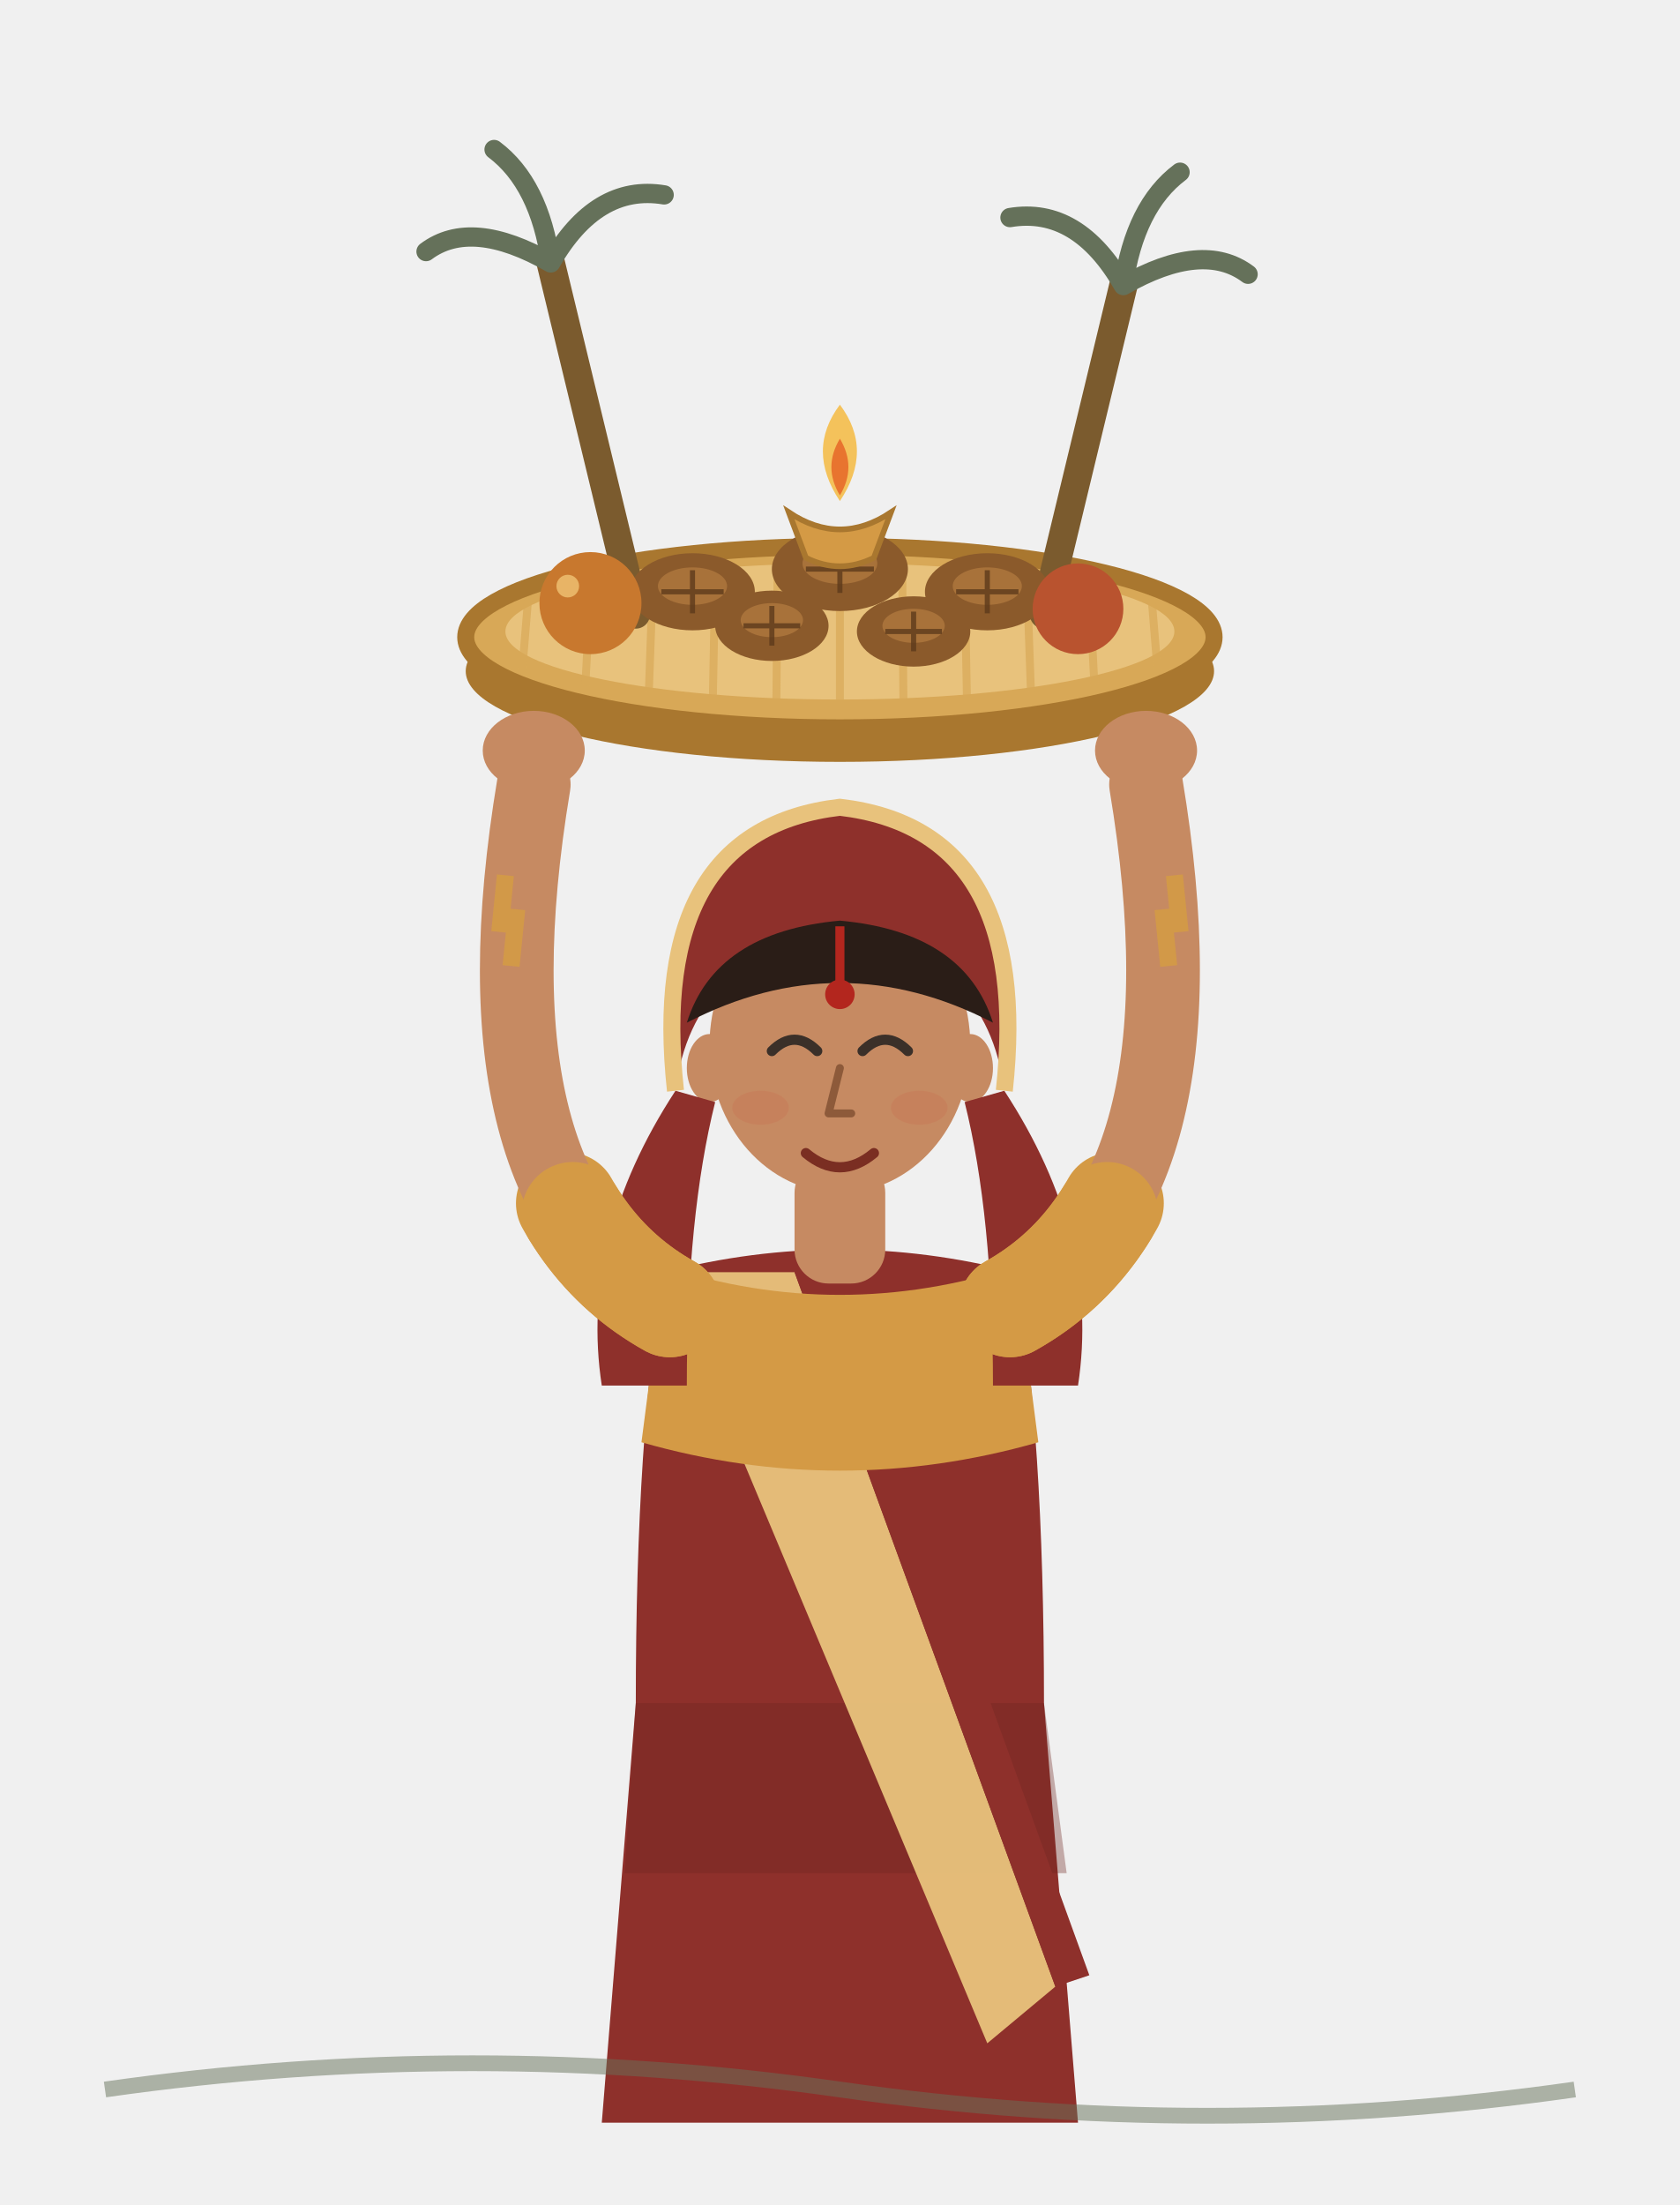
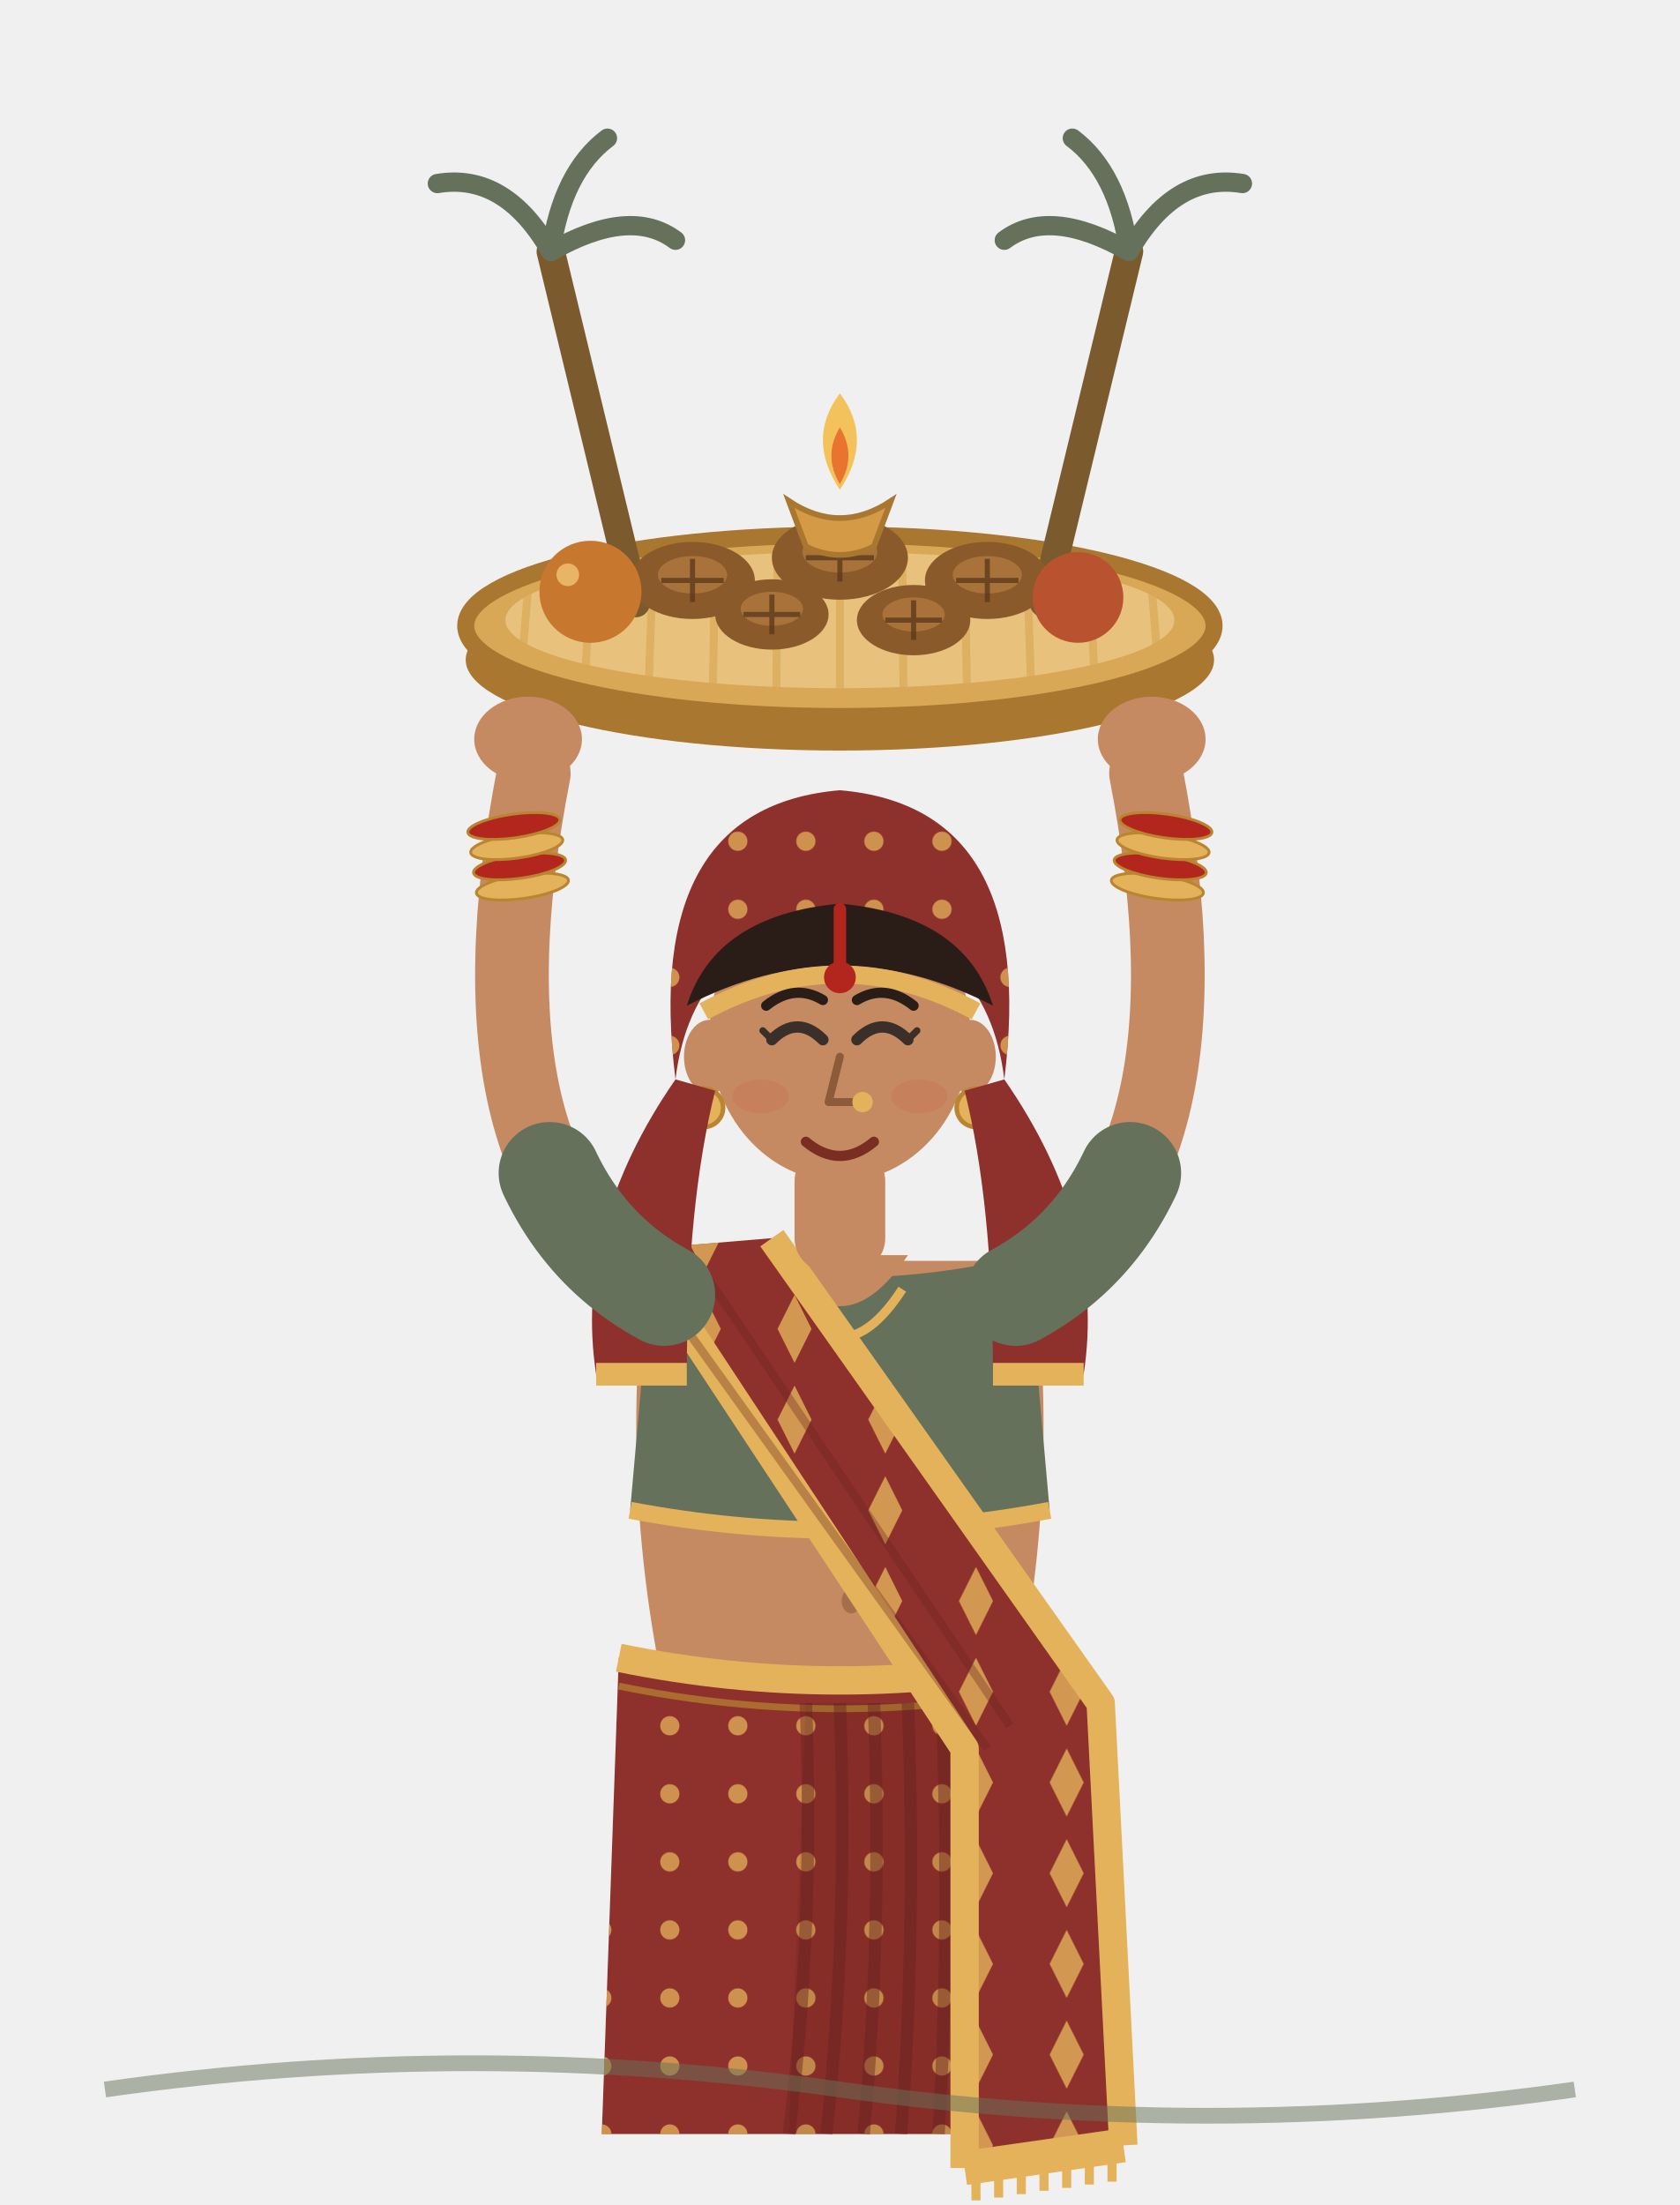
- <svg xmlns="http://www.w3.org/2000/svg" viewBox="0 0 320 420" width="320" height="420" role="img">
-   <defs />
+ <svg xmlns="http://www.w3.org/2000/svg" viewBox="0 0 320 420" width="320" height="420" role="img" class="s-root">
+   <defs>
+     <pattern id="p-dots" width="12" height="12" patternUnits="userSpaceOnUse">
+       <circle cx="6" cy="6" r="1.7" fill="#E3B25A" opacity=".75" />
+     </pattern>
+     <pattern id="p-motif" width="16" height="16" patternUnits="userSpaceOnUse">
+       <path d="M8 2 l3 6 l-3 6 l-3 -6z" fill="#E3B25A" opacity=".8" />
+     </pattern>
+     <pattern id="p-check" width="10" height="10" patternUnits="userSpaceOnUse">
+       <path d="M0 0h5v5H0zM5 5h5v5H5z" fill="#ffffff" opacity=".13" />
+     </pattern>
+   </defs>
  <style>
- .flame{transform-box:fill-box;transform-origin:50% 100%;animation:fl 1.6s ease-in-out infinite}
- @keyframes fl{0%,100%{transform:scale(1,1)}50%{transform:scale(.88,1.12) rotate(2deg)}}
- .stream{animation:str 1s linear infinite}@keyframes str{to{stroke-dashoffset:-18}}
- .sway{transform-box:fill-box;transform-origin:50% 100%;animation:sw 5s ease-in-out infinite}
- @keyframes sw{0%,100%{transform:rotate(-.8deg)}50%{transform:rotate(.8deg)}}
- .bob{animation:bob 4s ease-in-out infinite}@keyframes bob{0%,100%{transform:translateY(0)}50%{transform:translateY(-3px)}}
- .wave{animation:wv 7s ease-in-out infinite alternate}@keyframes wv{from{transform:translateX(-14px)}to{transform:translateX(14px)}}
- .wave2{animation:wv 9s ease-in-out infinite alternate-reverse}
- .glow{transform-box:fill-box;transform-origin:center;animation:gl 6s ease-in-out infinite}@keyframes gl{0%,100%{transform:scale(1);opacity:.55}50%{transform:scale(1.08);opacity:.8}}
- .rise{animation:ri 2.4s cubic-bezier(.2,.8,.2,1) both}@keyframes ri{from{transform:translateY(70px)}to{transform:none}}
- .bird{animation:bd 14s linear infinite}@keyframes bd{from{transform:translateX(-120px)}to{transform:translateX(1320px)}}
- .wing{transform-box:fill-box;transform-origin:50% 50%;animation:wg .7s ease-in-out infinite alternate}@keyframes wg{to{transform:scaleY(.5)}}
- @media (prefers-reduced-motion:reduce){*{animation:none!important}}
+ .s-flame{transform-box:fill-box;transform-origin:50% 100%;animation:s-fl 1.6s ease-in-out infinite}
+ @keyframes s-fl{0%,100%{transform:scale(1,1)}50%{transform:scale(.88,1.12) rotate(2deg)}}
+ .s-stream{animation:s-str 1s linear infinite}@keyframes s-str{to{stroke-dashoffset:-18}}
+ .s-sway{transform-box:fill-box;transform-origin:50% 100%;animation:s-sw 5s ease-in-out infinite}
+ @keyframes s-sw{0%,100%{transform:rotate(-.8deg)}50%{transform:rotate(.8deg)}}
+ .s-bob{animation:s-bob 4s ease-in-out infinite}@keyframes s-bob{0%,100%{transform:translateY(0)}50%{transform:translateY(-3px)}}
+ .s-wave{animation:s-wv 7s ease-in-out infinite alternate}@keyframes s-wv{from{transform:translateX(-14px)}to{transform:translateX(14px)}}
+ .s-wave2{animation:s-wv 9s ease-in-out infinite alternate-reverse}
+ .s-glow{transform-box:fill-box;transform-origin:center;animation:s-gl 6s ease-in-out infinite}@keyframes s-gl{0%,100%{transform:scale(1);opacity:.55}50%{transform:scale(1.08);opacity:.8}}
+ .s-bird{animation:s-bd 16s linear infinite}@keyframes s-bd{from{transform:translateX(-140px)}to{transform:translateX(1400px)}}
+ .s-wing{transform-box:fill-box;transform-origin:50% 50%;animation:s-wg .7s ease-in-out infinite alternate}@keyframes s-wg{to{transform:scaleY(.5)}}
+ .s-legA,.s-legB{transform-box:fill-box;transform-origin:50% 0}
+ @media (prefers-reduced-motion:reduce){.s-root,.s-root *{animation:none!important}}
</style>
-   <g class="sway">
+   <g class="s-sway">
    <g transform="translate(160 400) scale(1.08 1.08)">
-       <path d="M-42 4 L-36 -70 Q-36 -118 -31 -146 Q0 -154 31 -146 Q36 -118 36 -70 L42 4Z" fill="#8E302B" />
-       <path d="M-36 -70 L36 -70 L40 -40 L-38 -40Z" fill="#6E2420" opacity=".35" />
-       <path d="M-31 -146 L-8 -146 L38 -20 L26 -10Z" fill="#E8C27C" opacity=".95" />
-       <path d="M-8 -146 L-1 -146 L44 -22 L38 -20Z" fill="#8E302B" />
-       <path d="M-31 -147 Q0 -137 31 -147 L35 -116 Q0 -106 -35 -116Z" fill="#D49A45" />
-       <rect x="-8" y="-166" width="16" height="22" rx="6" fill="#C68A62" />
-       <ellipse cx="0" cy="-186" rx="23" ry="26" fill="#C68A62" />
-       <ellipse cx="-23" cy="-182" rx="4" ry="6" fill="#C68A62" />
-       <ellipse cx="23" cy="-182" rx="4" ry="6" fill="#C68A62" />
-       <path d="M-29 -178 Q-34 -224 0 -228 Q34 -224 29 -178 Q26 -202 0 -206 Q-26 -202 -29 -178Z" fill="#8E302B" />
-       <path d="M-29 -178 Q-46 -152 -42 -126 L-27 -126 Q-27 -156 -22 -176Z" fill="#8E302B" />
-       <path d="M29 -178 Q46 -152 42 -126 L27 -126 Q27 -156 22 -176Z" fill="#8E302B" />
-       <path d="M-27 -190 Q0 -204 27 -190 Q22 -206 0 -208 Q-22 -206 -27 -190Z" fill="#2A1D17" />
-       <path d="M-29 -178 Q-34 -224 0 -228 Q34 -224 29 -178" fill="none" stroke="#E8C27C" stroke-width="3" />
-       <path d="M-12 -185 q4 -4 8 0 M4 -185 q4 -4 8 0" stroke="#3B3029" stroke-width="1.8" fill="none" stroke-linecap="round" />
-       <path d="M0 -182 l-2 8 h4" stroke="#8D5A3A" stroke-width="1.4" fill="none" stroke-linecap="round" stroke-linejoin="round" />
-       <path d="M-6 -167 q6 5 12 0" stroke="#7A2E22" stroke-width="1.8" fill="none" stroke-linecap="round" />
-       <circle cx="0" cy="-195" r="2.6" fill="#B3261E" />
-       <ellipse cx="-14" cy="-175" rx="5" ry="3" fill="#C9694B" opacity=".25" />
-       <ellipse cx="14" cy="-175" rx="5" ry="3" fill="#C9694B" opacity=".25" />
-       <path d="M0 -207 L0 -197" stroke="#B3261E" stroke-width="1.6" />
-       <path d="M-30 -140 Q-66 -160 -54 -232" stroke="#D49A45" stroke-width="18" fill="none" stroke-linecap="round" stroke-dasharray="26 400" />
-       <path d="M-30 -140 Q-66 -160 -54 -232" stroke="#C68A62" stroke-width="13" fill="none" stroke-linecap="round" stroke-dashoffset="-26" stroke-dasharray="400" />
-       <path d="M-30 -140 Q-66 -160 -54 -232" stroke="#D49A45" stroke-width="18" fill="none" stroke-linecap="round" stroke-dasharray="24 400" />
-       <path d="M-60 -206 l1 -10 M-58 -200 l1 -10" stroke="#D49A45" stroke-width="3" opacity=".9" />
-       <path d="M30 -140 Q66 -160 54 -232" stroke="#D49A45" stroke-width="18" fill="none" stroke-linecap="round" stroke-dasharray="26 400" />
-       <path d="M30 -140 Q66 -160 54 -232" stroke="#C68A62" stroke-width="13" fill="none" stroke-linecap="round" stroke-dashoffset="-26" stroke-dasharray="400" />
-       <path d="M30 -140 Q66 -160 54 -232" stroke="#D49A45" stroke-width="18" fill="none" stroke-linecap="round" stroke-dasharray="24 400" />
-       <path d="M60 -206 l-1 -10 M58 -200 l-1 -10" stroke="#D49A45" stroke-width="3" opacity=".9" />
-       <g transform="translate(0 -258) rotate(0)">
+       <path d="M-34 -148 Q-39 -110 -31 -72 L31 -72 Q39 -110 34 -148Z" fill="#C68A62" />
+       <ellipse cx="2" cy="-88" rx="1.7" ry="2.2" fill="#8D5A3A" opacity=".55" />
+       <path d="M-42 6 L-39 -78 Q0 -70 39 -78 L44 6Z" fill="#8E302B" />
+       <path d="M-42 6 L-39 -78 Q0 -70 39 -78 L44 6Z" fill="url(#p-dots)" />
+       <path d="M-39 -78 Q0 -70 39 -78" stroke="#E3B25A" stroke-width="5" fill="none" />
+       <path d="M-39 -73 Q0 -65 39 -73" stroke="#B98530" stroke-width="1.2" fill="none" opacity=".7" />
+       <path d="M-6 -70 Q-4.5 -30 -9.0 6" stroke="#6E2420" stroke-width="2.2" fill="none" opacity=".45" />
+       <path d="M0 -70 Q1.5 -30 -2.4 6" stroke="#6E2420" stroke-width="2.2" fill="none" opacity=".45" />
+       <path d="M6 -70 Q7.5 -30 4.2 6" stroke="#6E2420" stroke-width="2.2" fill="none" opacity=".45" />
+       <path d="M12 -70 Q13.5 -30 10.8 6" stroke="#6E2420" stroke-width="2.2" fill="none" opacity=".45" />
+       <path d="M18 -70 Q19.5 -30 17.4 6" stroke="#6E2420" stroke-width="2.2" fill="none" opacity=".45" />
+       <path d="M24 -70 Q25.5 -30 24.0 6" stroke="#6E2420" stroke-width="2.2" fill="none" opacity=".45" />
+       <path d="M-6 -70 L24 -70 L26 6 L-9 6Z" fill="#000" opacity=".06" />
+       <path d="M-33 -149 Q0 -141 33 -149 L37 -104 Q0 -97 -37 -104Z" fill="#65715A" />
+       <path d="M-37 -104 Q0 -97 37 -104" stroke="#E3B25A" stroke-width="3" fill="none" />
+       <path d="M-12 -149 Q0 -131 12 -149" fill="#C68A62" />
+       <path d="M-11 -143 Q0 -126 11 -143" stroke="#E3B25A" stroke-width="1.6" fill="none" />
+       <circle cx="0" cy="-128" r="2.3" fill="#E3B25A" />
+       <path d="M-36 -150 L-12 -152 L46 -70 L50 8 L22 12 L22 -62Z" fill="#8E302B" />
+       <path d="M-36 -150 L-12 -152 L46 -70 L50 8 L22 12 L22 -62Z" fill="url(#p-motif)" />
+       <path d="M-36 -150 L22 -62 L22 12" stroke="#E3B25A" stroke-width="5" fill="none" stroke-linejoin="round" />
+       <path d="M-12 -152 L46 -70 L50 8" stroke="#E3B25A" stroke-width="5" fill="none" stroke-linejoin="round" />
+       <path d="M22 12 L50 8" stroke="#E3B25A" stroke-width="6" />
+       <path d="M24 10.7 l0 7" stroke="#E3B25A" stroke-width="1.6" />
+       <path d="M28 10.2 l0 7" stroke="#E3B25A" stroke-width="1.6" />
+       <path d="M32 9.6 l0 7" stroke="#E3B25A" stroke-width="1.6" />
+       <path d="M36 9.0 l0 7" stroke="#E3B25A" stroke-width="1.6" />
+       <path d="M40 8.5 l0 7" stroke="#E3B25A" stroke-width="1.6" />
+       <path d="M44 7.9 l0 7" stroke="#E3B25A" stroke-width="1.6" />
+       <path d="M48 7.4 l0 7" stroke="#E3B25A" stroke-width="1.6" />
+       <path d="M-30 -140 L26 -62 M-24 -146 L30 -66" stroke="#6E2420" stroke-width="1.5" opacity=".35" />
+       <rect x="-8" y="-168" width="16" height="22" rx="6" fill="#C68A62" />
+       <ellipse cx="-23" cy="-184" rx="4.5" ry="6.5" fill="#C68A62" />
+       <ellipse cx="23" cy="-184" rx="4.5" ry="6.5" fill="#C68A62" />
+       <ellipse cx="0" cy="-188" rx="23" ry="26" fill="#C68A62" />
+       <circle cx="-24" cy="-175" r="3.4" fill="#E3B25A" stroke="#B98530" stroke-width=".8" />
+       <circle cx="24" cy="-175" r="3.4" fill="#E3B25A" stroke="#B98530" stroke-width=".8" />
+       <path d="M-29 -180 Q-35 -228 0 -231 Q35 -228 29 -180 Q26 -205 0 -209 Q-26 -205 -29 -180Z" fill="#8E302B" />
+       <path d="M-29 -180 Q-35 -228 0 -231 Q35 -228 29 -180 Q26 -205 0 -209 Q-26 -205 -29 -180Z" fill="url(#p-dots)" />
+       <path d="M-29 -180 Q-47 -154 -43 -128 L-27 -128 Q-27 -158 -22 -178Z" fill="#8E302B" />
+       <path d="M29 -180 Q47 -154 43 -128 L27 -128 Q27 -158 22 -178Z" fill="#8E302B" />
+       <path d="M-43 -128 L-27 -128 M43 -128 L27 -128" stroke="#E3B25A" stroke-width="4" />
+       <path d="M-27 -193 Q0 -207 27 -193 Q22 -209 0 -211 Q-22 -209 -27 -193Z" fill="#2A1D17" />
+       <path d="M-24 -192 Q0 -205 24 -192" stroke="#E3B25A" stroke-width="3.2" fill="none" />
+       <path d="M0 -210 L0 -197" stroke="#B3261E" stroke-width="2.2" stroke-linecap="round" />
+       <path d="M-13 -193 q5 -4 10 -1 M3 -194 q5 -3 10 1" stroke="#2A1D17" stroke-width="1.8" fill="none" stroke-linecap="round" />
+       <path d="M-12 -187 q4.5 -4.5 9 0 M3 -187 q4.5 -4.5 9 0" stroke="#3B3029" stroke-width="2" fill="none" stroke-linecap="round" />
+       <path d="M-12 -187 l-1.6 -1.6 M12 -187 l1.6 -1.6" stroke="#3B3029" stroke-width="1.2" stroke-linecap="round" />
+       <path d="M0 -184 l-2 8 h4" stroke="#8D5A3A" stroke-width="1.4" fill="none" stroke-linecap="round" stroke-linejoin="round" />
+       <circle cx="4" cy="-176" r="1.8" fill="#E3B25A" />
+       <path d="M-6 -169 q6 5 12 0" stroke="#7A2E22" stroke-width="1.8" fill="none" stroke-linecap="round" />
+       <circle cx="0" cy="-198" r="2.8" fill="#B3261E" />
+       <ellipse cx="-14" cy="-177" rx="5" ry="3" fill="#C9694B" opacity=".25" />
+       <ellipse cx="14" cy="-177" rx="5" ry="3" fill="#C9694B" opacity=".25" />
+       <path d="M-31 -142 Q-68 -162 -54 -234" stroke="#C68A62" stroke-width="13" fill="none" stroke-linecap="round" />
+       <path d="M-31 -142 Q-68 -162 -54 -234" stroke="#65715A" stroke-width="18" fill="none" stroke-linecap="round" stroke-dasharray="30 400" />
+       <path d="M-35 -150 q-9 9 -4 20" stroke="#E3B25A" stroke-width="2.4" fill="none" opacity="0" />
+       <g transform="translate(-56 -214) rotate(-8)">
+         <ellipse cx="0" cy="0.0" rx="8.2" ry="2.1" fill="#E3B25A" stroke="#B98530" stroke-width=".5" />
+         <ellipse cx="0" cy="-3.6" rx="8.2" ry="2.1" fill="#B3261E" stroke="#B98530" stroke-width=".5" />
+         <ellipse cx="0" cy="-7.2" rx="8.2" ry="2.1" fill="#E3B25A" stroke="#B98530" stroke-width=".5" />
+         <ellipse cx="0" cy="-10.8" rx="8.2" ry="2.1" fill="#B3261E" stroke="#B98530" stroke-width=".5" />
+       </g>
+       <path d="M31 -142 Q68 -162 54 -234" stroke="#C68A62" stroke-width="13" fill="none" stroke-linecap="round" />
+       <path d="M31 -142 Q68 -162 54 -234" stroke="#65715A" stroke-width="18" fill="none" stroke-linecap="round" stroke-dasharray="30 400" />
+       <path d="M35 -150 q9 9 4 20" stroke="#E3B25A" stroke-width="2.4" fill="none" opacity="0" />
+       <g transform="translate(56 -214) rotate(8)">
+         <ellipse cx="0" cy="0.0" rx="8.2" ry="2.1" fill="#E3B25A" stroke="#B98530" stroke-width=".5" />
+         <ellipse cx="0" cy="-3.6" rx="8.2" ry="2.1" fill="#B3261E" stroke="#B98530" stroke-width=".5" />
+         <ellipse cx="0" cy="-7.2" rx="8.2" ry="2.1" fill="#E3B25A" stroke="#B98530" stroke-width=".5" />
+         <ellipse cx="0" cy="-10.8" rx="8.2" ry="2.1" fill="#B3261E" stroke="#B98530" stroke-width=".5" />
+       </g>
+       <g transform="translate(0 -260) rotate(0)">
        <ellipse cx="0" cy="6" rx="66" ry="16" fill="#A9772F" />
        <ellipse cx="0" cy="0" rx="66" ry="16" fill="#D8A857" />
        <ellipse cx="0" cy="-1" rx="59" ry="12" fill="#E8C27C" />
        <path d="M-55.0 -6.7 L-56.1 6.7" stroke="#D8A857" stroke-width="1.4" opacity=".7" />
        <path d="M-44.0 -8.5 L-44.9 8.5" stroke="#D8A857" stroke-width="1.4" opacity=".7" />
        <path d="M-33.0 -9.7 L-33.7 9.7" stroke="#D8A857" stroke-width="1.4" opacity=".7" />
        <path d="M-22.0 -10.4 L-22.4 10.4" stroke="#D8A857" stroke-width="1.4" opacity=".7" />
        <path d="M-11.0 -10.9 L-11.2 10.9" stroke="#D8A857" stroke-width="1.4" opacity=".7" />
        <path d="M0.0 -11.0 L0.0 11.0" stroke="#D8A857" stroke-width="1.4" opacity=".7" />
        <path d="M11.0 -10.9 L11.2 10.9" stroke="#D8A857" stroke-width="1.4" opacity=".7" />
        <path d="M22.0 -10.4 L22.4 10.4" stroke="#D8A857" stroke-width="1.4" opacity=".7" />
        <path d="M33.0 -9.7 L33.7 9.7" stroke="#D8A857" stroke-width="1.4" opacity=".7" />
        <path d="M44.0 -8.5 L44.9 8.5" stroke="#D8A857" stroke-width="1.4" opacity=".7" />
        <path d="M55.0 -6.7 L56.1 6.7" stroke="#D8A857" stroke-width="1.4" opacity=".7" />
        <ellipse cx="0" cy="0" rx="66" ry="16" fill="none" stroke="#A9772F" stroke-width="3" />
        <path d="M-36 -4 L-51 -66" stroke="#7B5B2E" stroke-width="5" stroke-linecap="round" />
-         <path d="M-33 -4 L-33 -62" stroke="#8A6A3B" stroke-width="5" stroke-linecap="round" opacity=".0" />
-         <path d="M-51 -66 q-14 -8 -22 -2 M-51 -66 q8 -14 20 -12 M-51 -66 q-2 -14 -10 -20" stroke="#65715A" stroke-width="3.4" fill="none" stroke-linecap="round" />
-         <path d="M36 -4 L50 -62" stroke="#7B5B2E" stroke-width="5" stroke-linecap="round" />
-         <path d="M50 -62 q14 -8 22 -2 M50 -62 q-8 -14 -20 -12 M50 -62 q2 -14 10 -20" stroke="#65715A" stroke-width="3.4" fill="none" stroke-linecap="round" />
+         <path d="M-51 -66 q14 -8 22 -2 M-51 -66 q-8 -14 -20 -12 M-51 -66 q2 -14 10 -20" stroke="#65715A" stroke-width="3.4" fill="none" stroke-linecap="round" />
+         <path d="M36 -4 L51 -66" stroke="#7B5B2E" stroke-width="5" stroke-linecap="round" />
+         <path d="M51 -66 q-14 -8 -22 -2 M51 -66 q8 -14 20 -12 M51 -66 q-2 -14 -10 -20" stroke="#65715A" stroke-width="3.4" fill="none" stroke-linecap="round" />
        <ellipse cx="-26" cy="-8" rx="11" ry="6.8" fill="#8B5A2B" />
        <ellipse cx="-26" cy="-9" rx="6.1" ry="3.3" fill="#A8723A" />
        <path d="M-31.5 -8 L-20.5 -8M-26 -11.8 L-26 -4.2" stroke="#5C3A1A" stroke-width=".9" opacity=".8" />
        <ellipse cx="0" cy="-12" rx="12" ry="7.4" fill="#8B5A2B" />
        <ellipse cx="0" cy="-13" rx="6.6" ry="3.6" fill="#A8723A" />
        <path d="M-6.0 -12 L6.0 -12M0 -16.2 L0 -7.8" stroke="#5C3A1A" stroke-width=".9" opacity=".8" />
        <ellipse cx="26" cy="-8" rx="11" ry="6.8" fill="#8B5A2B" />
        <ellipse cx="26" cy="-9" rx="6.1" ry="3.3" fill="#A8723A" />
        <path d="M20.5 -8 L31.5 -8M26 -11.8 L26 -4.2" stroke="#5C3A1A" stroke-width=".9" opacity=".8" />
        <ellipse cx="-12" cy="-2" rx="10" ry="6.2" fill="#8B5A2B" />
        <ellipse cx="-12" cy="-3" rx="5.5" ry="3.0" fill="#A8723A" />
        <path d="M-17.0 -2 L-7.0 -2M-12 -5.5 L-12 1.5" stroke="#5C3A1A" stroke-width=".9" opacity=".8" />
        <ellipse cx="13" cy="-1" rx="10" ry="6.2" fill="#8B5A2B" />
        <ellipse cx="13" cy="-2" rx="5.5" ry="3.0" fill="#A8723A" />
        <path d="M8.0 -1 L18.0 -1M13 -4.5 L13 2.5" stroke="#5C3A1A" stroke-width=".9" opacity=".8" />
        <circle cx="-44" cy="-6" r="9" fill="#C8782E" />
        <circle cx="42" cy="-5" r="8" fill="#B9532F" />
        <circle cx="-48" cy="-9" r="2" fill="#E8B466" />
        <path d="M-9 -22 q9 6 18 0 l-3 8 q-6 3 -12 0z" fill="#D49A45" stroke="#A9772F" stroke-width="1" />
-         <path class="flame" d="M0 -24 q-6 -9 0 -17 q6 8 0 17z" fill="#F4C25B" />
+         <path class="s-flame" d="M0 -24 q-6 -9 0 -17 q6 8 0 17z" fill="#F4C25B" />
        <path d="M0 -25 q-3 -5 0 -10 q3 5 0 10z" fill="#E8742F" />
      </g>
-       <ellipse cx="-54" cy="-238" rx="9" ry="7" fill="#C68A62" />
-       <ellipse cx="54" cy="-238" rx="9" ry="7" fill="#C68A62" />
+       <ellipse cx="-55" cy="-240" rx="9.5" ry="7.5" fill="#C68A62" />
+       <ellipse cx="55" cy="-240" rx="9.5" ry="7.5" fill="#C68A62" />
    </g>
  </g>
  <path d="M20 398 q70 -10 140 0 t140 0" stroke="#65715A" stroke-width="3" fill="none" opacity=".5" />
</svg>
